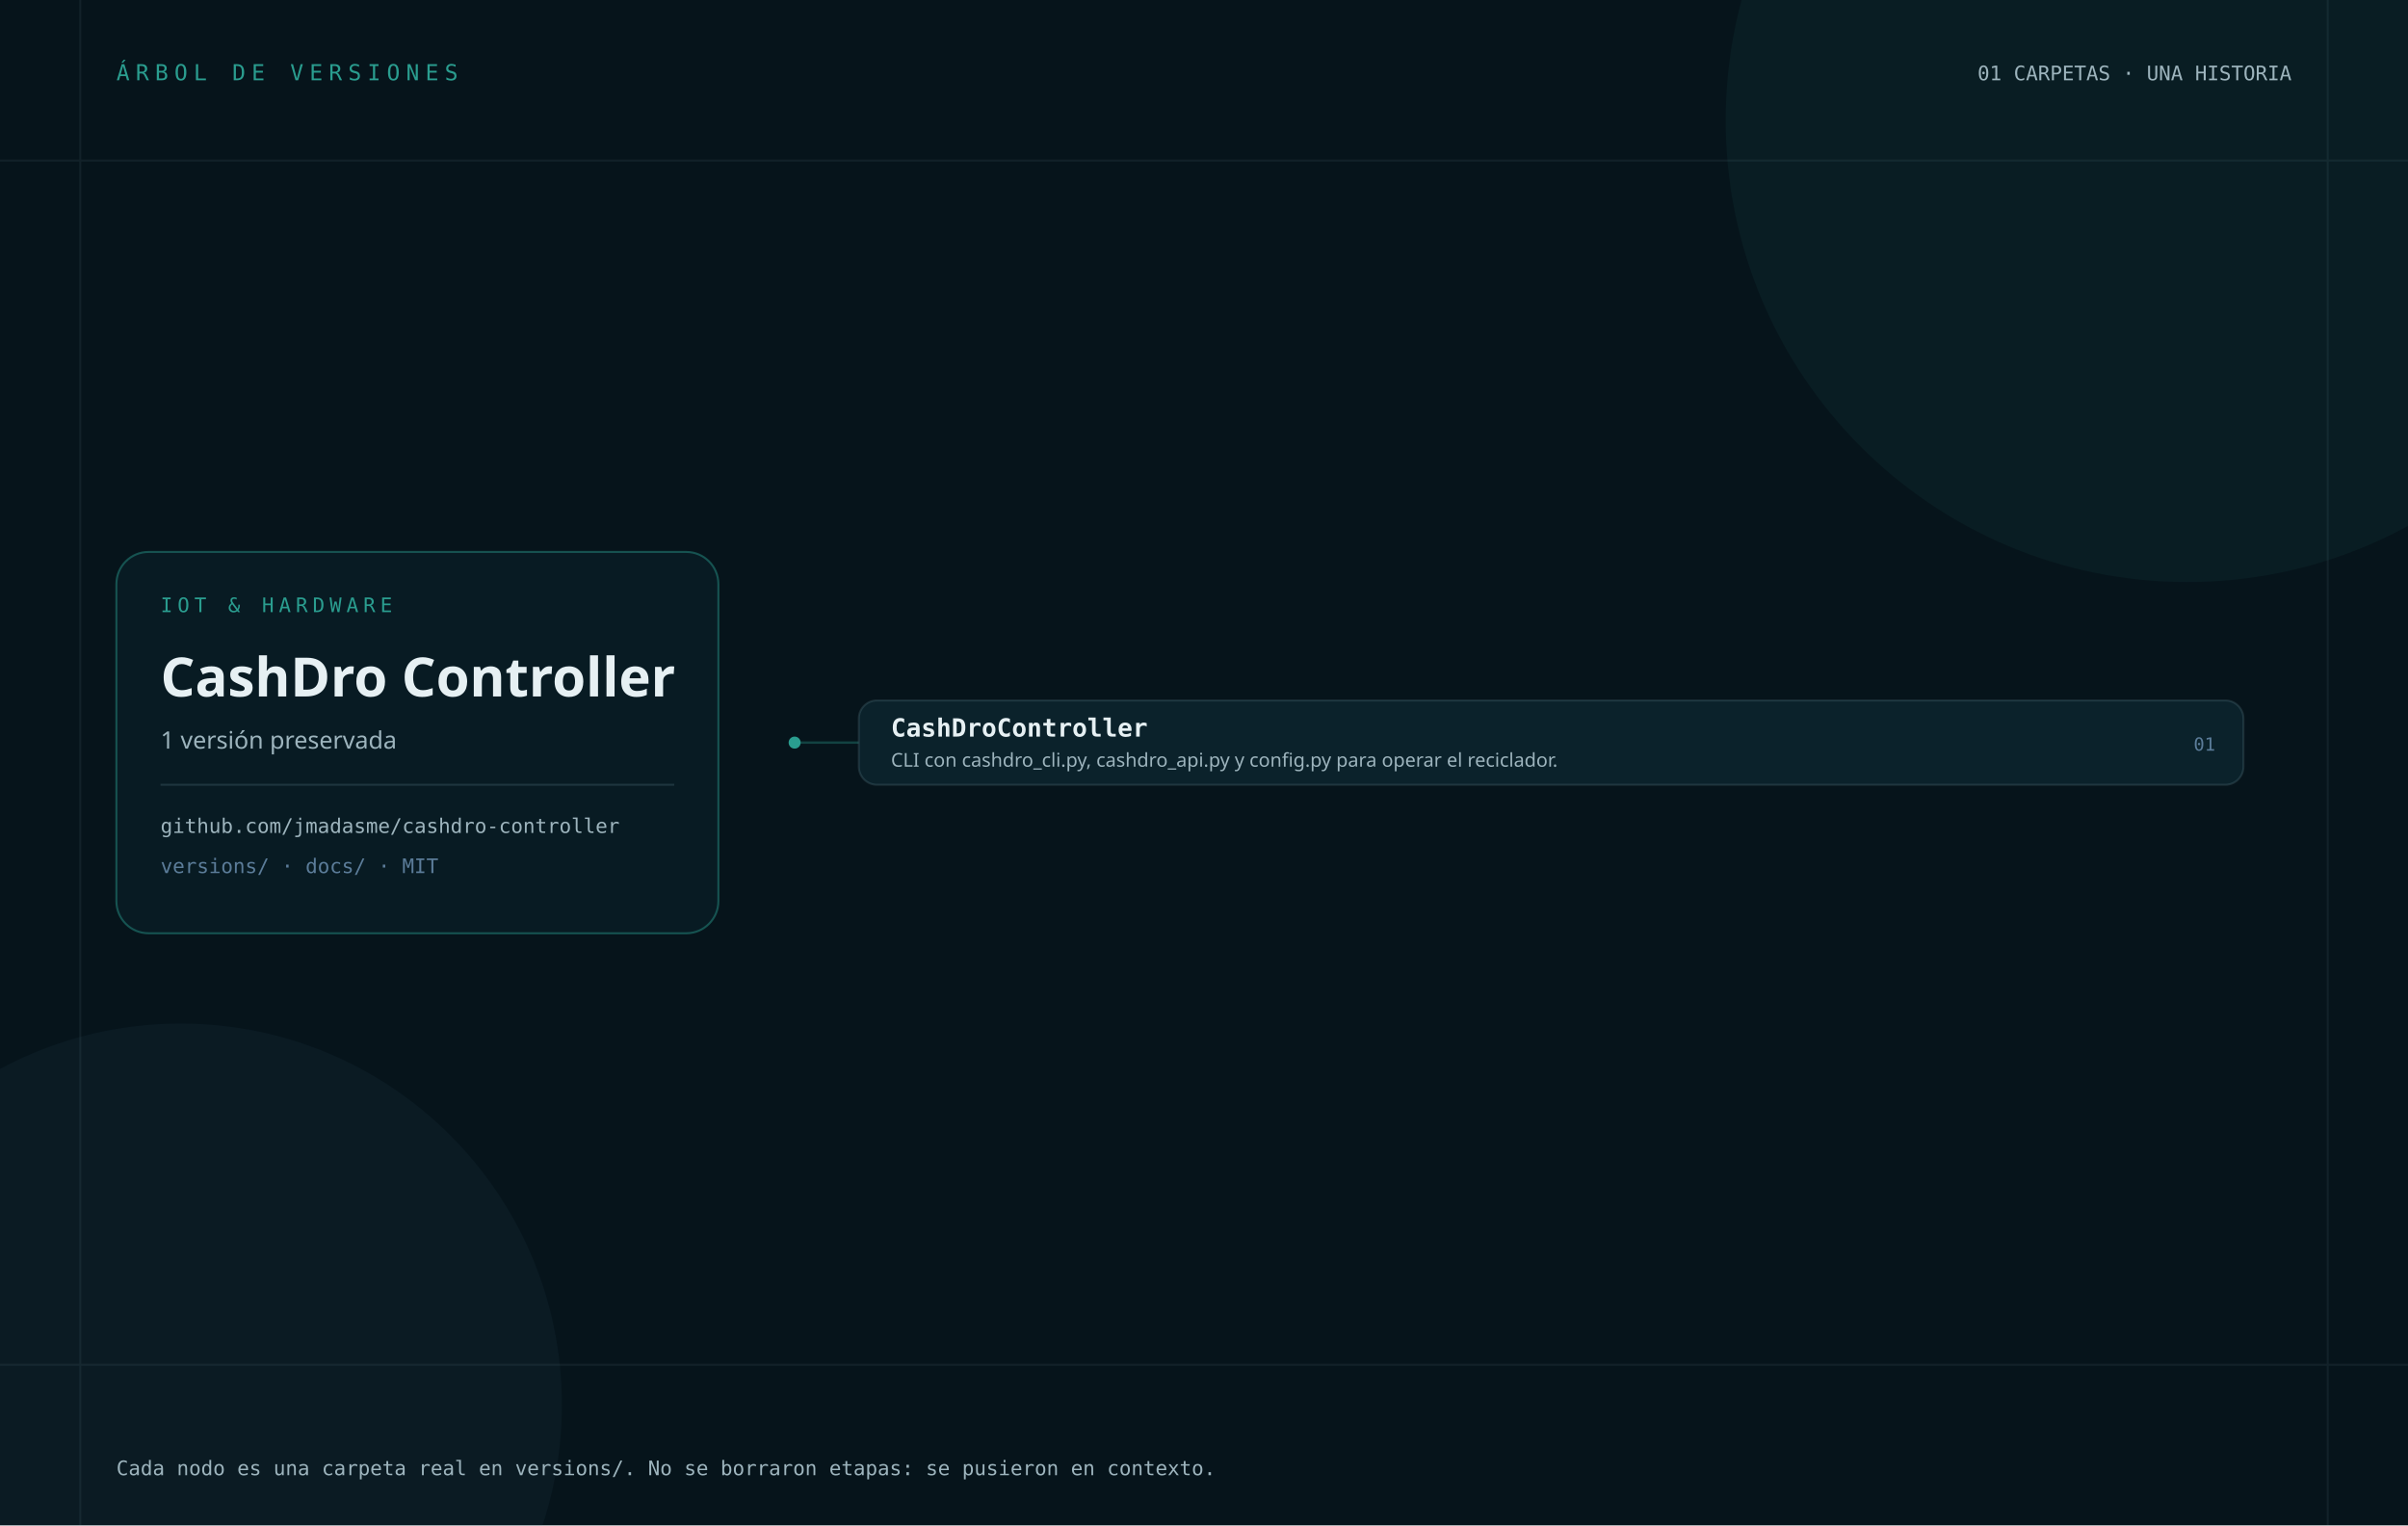
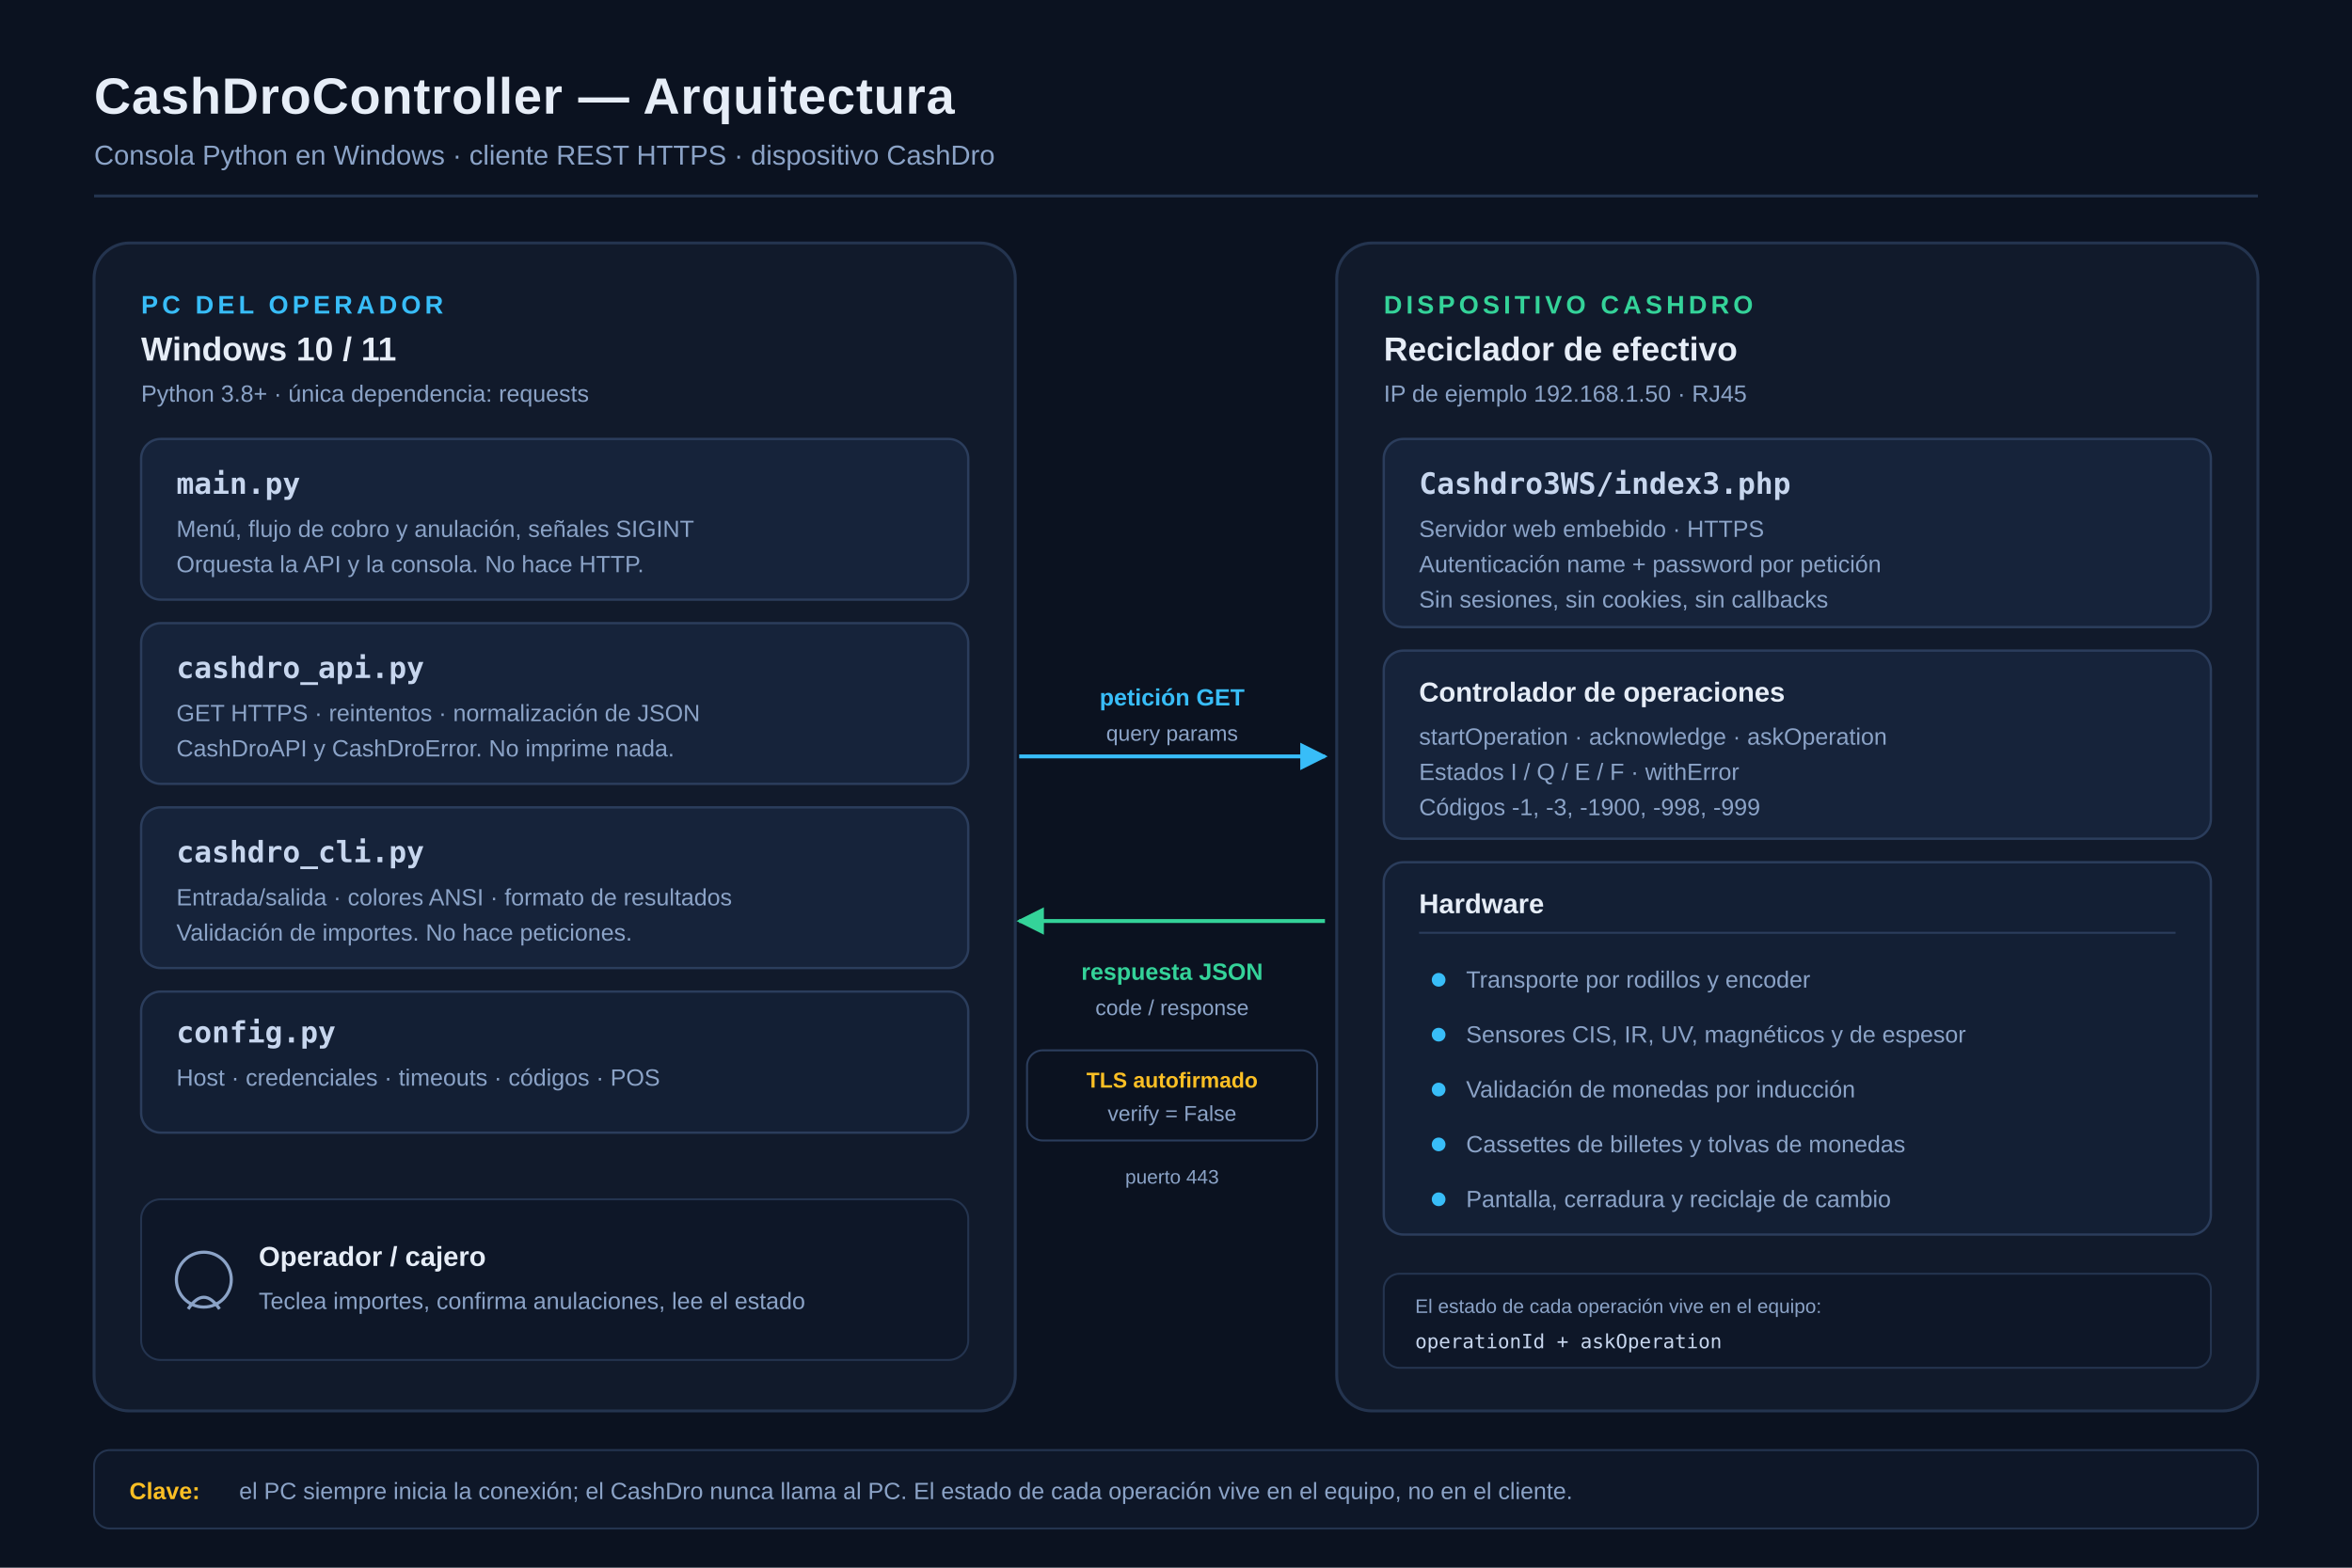
- <svg xmlns="http://www.w3.org/2000/svg" width="1200" height="760" viewBox="0 0 1200 760" role="img" aria-label="Árbol de versiones de CashDro Controller">
-   <rect width="1200" height="760" fill="#06141b" />
-   <circle cx="1090" cy="60" r="230" fill="#2A9D8F" opacity=".07" />
-   <circle cx="90" cy="700" r="190" fill="#457B9D" opacity=".07" />
-   <g stroke="rgba(148, 190, 200, .16)" stroke-width="1" opacity=".5">
-     <path d="M0 80H1200M0 680H1200M40 0V760M1160 0V760" />
-   </g>
-   <text x="58" y="40" fill="#2A9D8F" font-family="monospace" font-size="11" letter-spacing="3">ÁRBOL DE VERSIONES</text>
-   <text x="1142" y="40" text-anchor="end" fill="#9db4bd" font-family="monospace" font-size="10">01 CARPETAS · UNA HISTORIA</text>
-   <rect x="58" y="275" width="300" height="190" rx="16" fill="#081b23" stroke="#2A9D8F" stroke-opacity=".45" />
-   <text x="80" y="305" fill="#2A9D8F" font-family="monospace" font-size="10" letter-spacing="2.4">IOT &amp; HARDWARE</text>
-   <text x="80" y="347" fill="#e6f0f3" font-family="sans-serif" font-size="27" font-weight="700">CashDro Controller</text>
-   <text x="80" y="373" fill="#9db4bd" font-family="sans-serif" font-size="12">1 versión preservada</text>
-   <line x1="80" y1="391" x2="336" y2="391" stroke="rgba(148, 190, 200, .16)" />
-   <text x="80" y="415" fill="#9db4bd" font-family="monospace" font-size="10">github.com/jmadasme/cashdro-controller</text>
-   <text x="80" y="435" fill="#5B7C99" font-family="monospace" font-size="10">versions/ · docs/ · MIT</text>
-   <path d="M396 370 V370 H428" fill="none" stroke="#2A9D8F" stroke-opacity=".34" stroke-width="1.2" />
-   <circle cx="396" cy="370" r="3" fill="#2A9D8F" />
-   <rect x="428" y="349" width="690" height="42" rx="9" fill="#0b222b" stroke="rgba(148, 190, 200, .16)" />
-   <text x="444" y="367" fill="#e6f0f3" font-family="monospace" font-size="12.5" font-weight="600">CashDroController</text>
-   <text x="444" y="382" fill="#9db4bd" font-family="sans-serif" font-size="9.5">CLI con cashdro_cli.py, cashdro_api.py y config.py para operar el reciclador.</text>
-   <text x="1104" y="374" text-anchor="end" fill="#5B7C99" font-family="monospace" font-size="9">01</text>
-   <text x="58" y="735" fill="#9db4bd" font-family="monospace" font-size="10">Cada nodo es una carpeta real en versions/. No se borraron etapas: se pusieron en contexto.</text>
+ <svg xmlns="http://www.w3.org/2000/svg" width="1200" height="800" viewBox="0 0 1200 800" role="img" aria-labelledby="titulo descripcion">
+   <defs>
+     <style>
+       .bg      { fill: #0b1220; }
+       .panel   { fill: #111a2b; stroke: #24344f; stroke-width: 1.5; }
+       .panel2  { fill: #0e1728; stroke: #24344f; stroke-width: 1; }
+       .card    { fill: #16233a; stroke: #2b3d5c; stroke-width: 1.2; }
+       .cardalt { fill: #131f34; stroke: #2b3d5c; stroke-width: 1.2; }
+       .t       { fill: #e6edf7; font-family: 'Segoe UI', Arial, sans-serif; }
+       .m       { fill: #8ba3c7; font-family: 'Segoe UI', Arial, sans-serif; }
+       .k       { fill: #38bdf8; font-family: 'Segoe UI', Arial, sans-serif; font-weight: 600; }
+       .g       { fill: #34d399; font-family: 'Segoe UI', Arial, sans-serif; font-weight: 600; }
+       .a       { fill: #fbbf24; font-family: 'Segoe UI', Arial, sans-serif; font-weight: 600; }
+       .r       { fill: #f87171; font-family: 'Segoe UI', Arial, sans-serif; font-weight: 600; }
+       .mono    { fill: #c7d6ee; font-family: 'Cascadia Mono', 'Consolas', monospace; }
+       .line    { stroke: #38bdf8; stroke-width: 2; fill: none; }
+       .line2   { stroke: #34d399; stroke-width: 2; fill: none; }
+       .dash    { stroke: #3b5170; stroke-width: 1.5; stroke-dasharray: 6 5; fill: none; }
+       .tag     { fill: #0b1220; stroke: #2b3d5c; }
+     </style>
+     <marker id="fl" viewBox="0 0 10 10" refX="9" refY="5" markerWidth="7" markerHeight="7" orient="auto-start-reverse">
+       <path d="M 0 0 L 10 5 L 0 10 z" fill="#38bdf8" />
+     </marker>
+     <marker id="flg" viewBox="0 0 10 10" refX="9" refY="5" markerWidth="7" markerHeight="7" orient="auto-start-reverse">
+       <path d="M 0 0 L 10 5 L 0 10 z" fill="#34d399" />
+     </marker>
+     <linearGradient id="glow" x1="0" y1="0" x2="0" y2="1">
+       <stop offset="0" stop-color="#38bdf8" stop-opacity="0.18" />
+       <stop offset="1" stop-color="#38bdf8" stop-opacity="0" />
+     </linearGradient>
+   </defs>
+   <rect class="bg" x="0" y="0" width="1200" height="800" />
+   <text class="t" x="48" y="58" font-size="26" font-weight="700" letter-spacing="0.4">CashDroController — Arquitectura</text>
+   <text class="m" x="48" y="84" font-size="14">Consola Python en Windows · cliente REST HTTPS · dispositivo CashDro</text>
+   <line x1="48" y1="100" x2="1152" y2="100" stroke="#24344f" stroke-width="1.5" />
+   <rect class="panel" x="48" y="124" width="470" height="596" rx="18" />
+   <text class="k" x="72" y="160" font-size="13" letter-spacing="2">PC DEL OPERADOR</text>
+   <text class="t" x="72" y="184" font-size="17" font-weight="600">Windows 10 / 11</text>
+   <text class="m" x="72" y="205" font-size="12">Python 3.8+ · única dependencia: requests</text>
+   <rect class="card" x="72" y="224" width="422" height="82" rx="10" />
+   <text class="mono" x="90" y="252" font-size="15" font-weight="700">main.py</text>
+   <text class="m" x="90" y="274" font-size="12">Menú, flujo de cobro y anulación, señales SIGINT</text>
+   <text class="m" x="90" y="292" font-size="12">Orquesta la API y la consola. No hace HTTP.</text>
+   <rect class="card" x="72" y="318" width="422" height="82" rx="10" />
+   <text class="mono" x="90" y="346" font-size="15" font-weight="700">cashdro_api.py</text>
+   <text class="m" x="90" y="368" font-size="12">GET HTTPS · reintentos · normalización de JSON</text>
+   <text class="m" x="90" y="386" font-size="12">CashDroAPI y CashDroError. No imprime nada.</text>
+   <rect class="card" x="72" y="412" width="422" height="82" rx="10" />
+   <text class="mono" x="90" y="440" font-size="15" font-weight="700">cashdro_cli.py</text>
+   <text class="m" x="90" y="462" font-size="12">Entrada/salida · colores ANSI · formato de resultados</text>
+   <text class="m" x="90" y="480" font-size="12">Validación de importes. No hace peticiones.</text>
+   <rect class="cardalt" x="72" y="506" width="422" height="72" rx="10" />
+   <text class="mono" x="90" y="532" font-size="15" font-weight="700">config.py</text>
+   <text class="m" x="90" y="554" font-size="12">Host · credenciales · timeouts · códigos · POS</text>
+   <rect class="panel2" x="72" y="612" width="422" height="82" rx="10" />
+   <circle cx="104" cy="653" r="14" fill="none" stroke="#8ba3c7" stroke-width="1.6" />
+   <path d="M 96 668 q 8 -12 16 0" fill="none" stroke="#8ba3c7" stroke-width="1.6" />
+   <text class="t" x="132" y="646" font-size="14" font-weight="600">Operador / cajero</text>
+   <text class="m" x="132" y="668" font-size="12">Teclea importes, confirma anulaciones, lee el estado</text>
+   <line class="line" x1="520" y1="386" x2="676" y2="386" marker-end="url(#fl)" />
+   <line class="line2" x1="676" y1="470" x2="520" y2="470" marker-end="url(#flg)" />
+   <text class="k" x="598" y="360" font-size="12" text-anchor="middle" font-weight="600">petición GET</text>
+   <text class="m" x="598" y="378" font-size="11" text-anchor="middle">query params</text>
+   <text class="g" x="598" y="500" font-size="12" text-anchor="middle" font-weight="600">respuesta JSON</text>
+   <text class="m" x="598" y="518" font-size="11" text-anchor="middle">code / response</text>
+   <rect class="tag" x="524" y="536" width="148" height="46" rx="8" />
+   <text class="a" x="598" y="555" font-size="11" text-anchor="middle" font-weight="600">TLS autofirmado</text>
+   <text class="m" x="598" y="572" font-size="11" text-anchor="middle">verify = False</text>
+   <text class="m" x="598" y="604" font-size="10" text-anchor="middle">puerto 443</text>
+   <rect class="panel" x="682" y="124" width="470" height="596" rx="18" />
+   <text class="g" x="706" y="160" font-size="13" letter-spacing="2">DISPOSITIVO CASHDRO</text>
+   <text class="t" x="706" y="184" font-size="17" font-weight="600">Reciclador de efectivo</text>
+   <text class="m" x="706" y="205" font-size="12">IP de ejemplo 192.168.1.50 · RJ45</text>
+   <rect class="card" x="706" y="224" width="422" height="96" rx="10" />
+   <text class="mono" x="724" y="252" font-size="15" font-weight="700">Cashdro3WS/index3.php</text>
+   <text class="m" x="724" y="274" font-size="12">Servidor web embebido · HTTPS</text>
+   <text class="m" x="724" y="292" font-size="12">Autenticación name + password por petición</text>
+   <text class="m" x="724" y="310" font-size="12">Sin sesiones, sin cookies, sin callbacks</text>
+   <rect class="card" x="706" y="332" width="422" height="96" rx="10" />
+   <text class="t" x="724" y="358" font-size="14" font-weight="600">Controlador de operaciones</text>
+   <text class="m" x="724" y="380" font-size="12">startOperation · acknowledge · askOperation</text>
+   <text class="m" x="724" y="398" font-size="12">Estados I / Q / E / F · withError</text>
+   <text class="m" x="724" y="416" font-size="12">Códigos -1, -3, -1900, -998, -999</text>
+   <rect class="cardalt" x="706" y="440" width="422" height="190" rx="10" />
+   <text class="t" x="724" y="466" font-size="14" font-weight="600">Hardware</text>
+   <line x1="724" y1="476" x2="1110" y2="476" stroke="#2b3d5c" />
+   <circle cx="734" cy="500" r="3.5" fill="#38bdf8" />
+   <text class="m" x="748" y="504" font-size="12">Transporte por rodillos y encoder</text>
+   <circle cx="734" cy="528" r="3.5" fill="#38bdf8" />
+   <text class="m" x="748" y="532" font-size="12">Sensores CIS, IR, UV, magnéticos y de espesor</text>
+   <circle cx="734" cy="556" r="3.5" fill="#38bdf8" />
+   <text class="m" x="748" y="560" font-size="12">Validación de monedas por inducción</text>
+   <circle cx="734" cy="584" r="3.5" fill="#38bdf8" />
+   <text class="m" x="748" y="588" font-size="12">Cassettes de billetes y tolvas de monedas</text>
+   <circle cx="734" cy="612" r="3.5" fill="#38bdf8" />
+   <text class="m" x="748" y="616" font-size="12">Pantalla, cerradura y reciclaje de cambio</text>
+   <rect class="panel2" x="706" y="650" width="422" height="48" rx="8" />
+   <text class="m" x="722" y="670" font-size="10">El estado de cada operación vive en el equipo:</text>
+   <text class="mono" x="722" y="688" font-size="10">operationId + askOperation</text>
+   <rect class="panel2" x="48" y="740" width="1104" height="40" rx="8" />
+   <text class="a" x="66" y="765" font-size="12" font-weight="600">Clave:</text>
+   <text class="m" x="122" y="765" font-size="12">el PC siempre inicia la conexión; el CashDro nunca llama al PC. El estado de cada operación vive en el equipo, no en el cliente.</text>
</svg>
